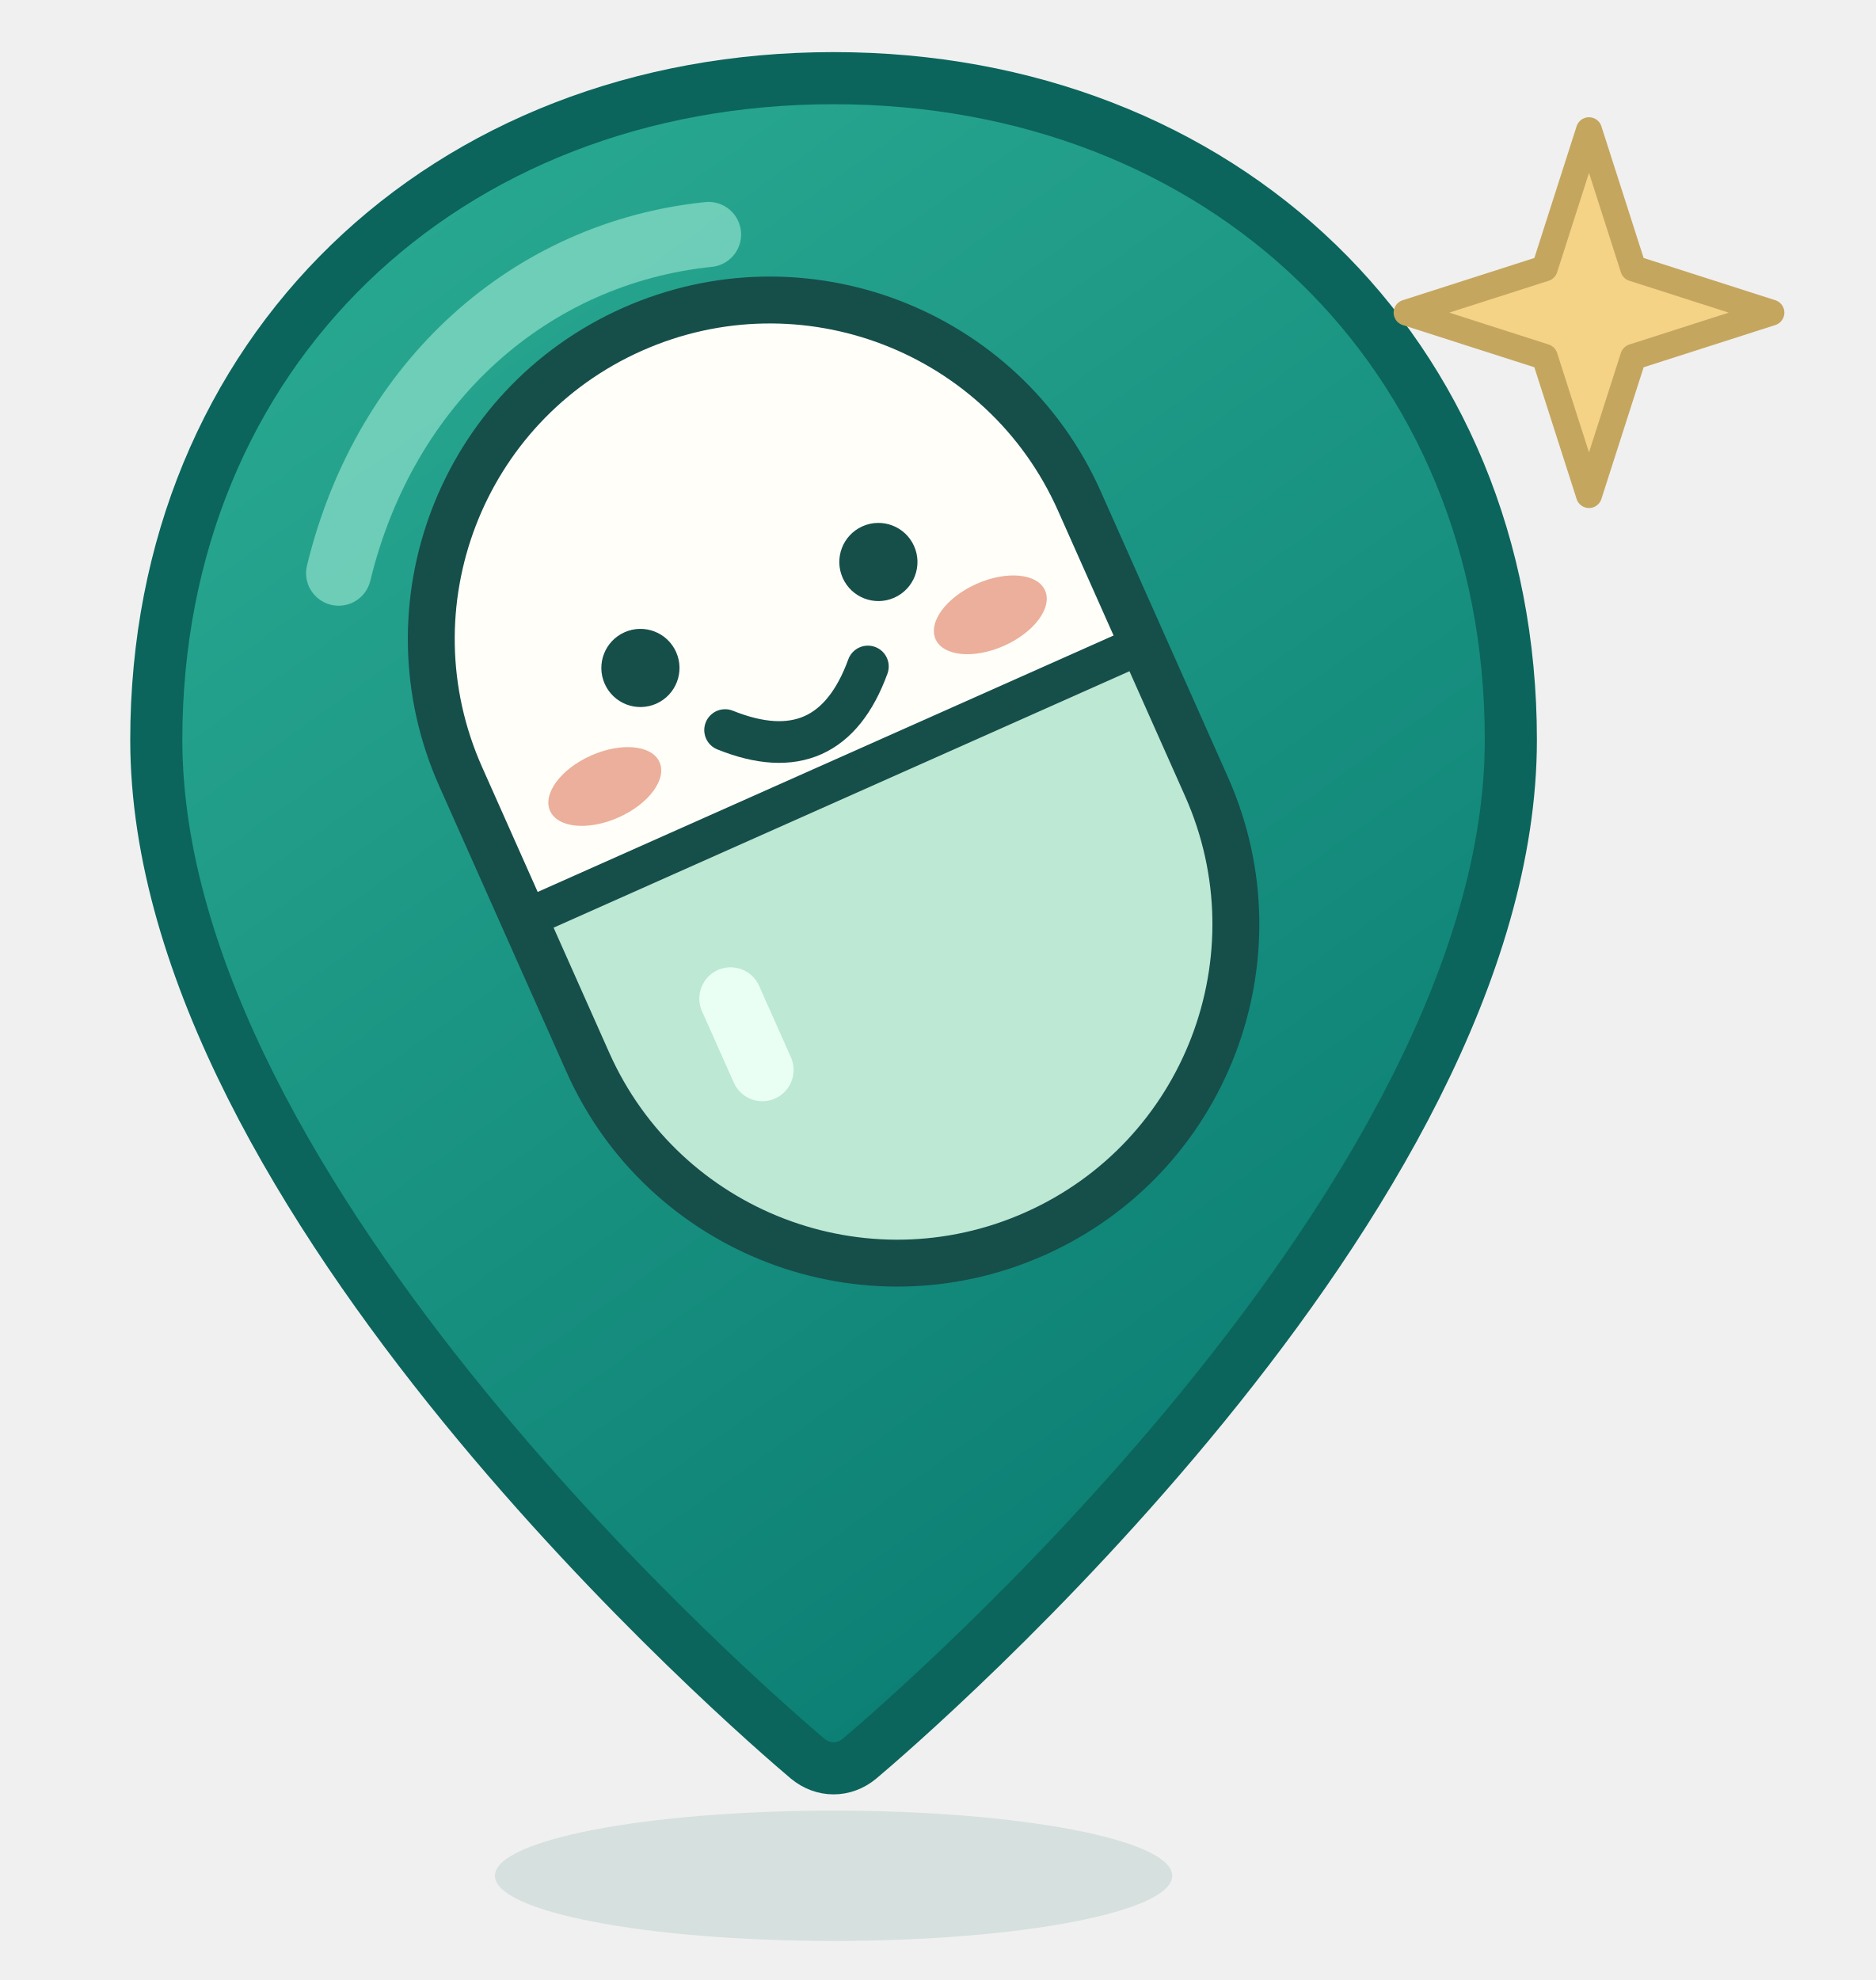
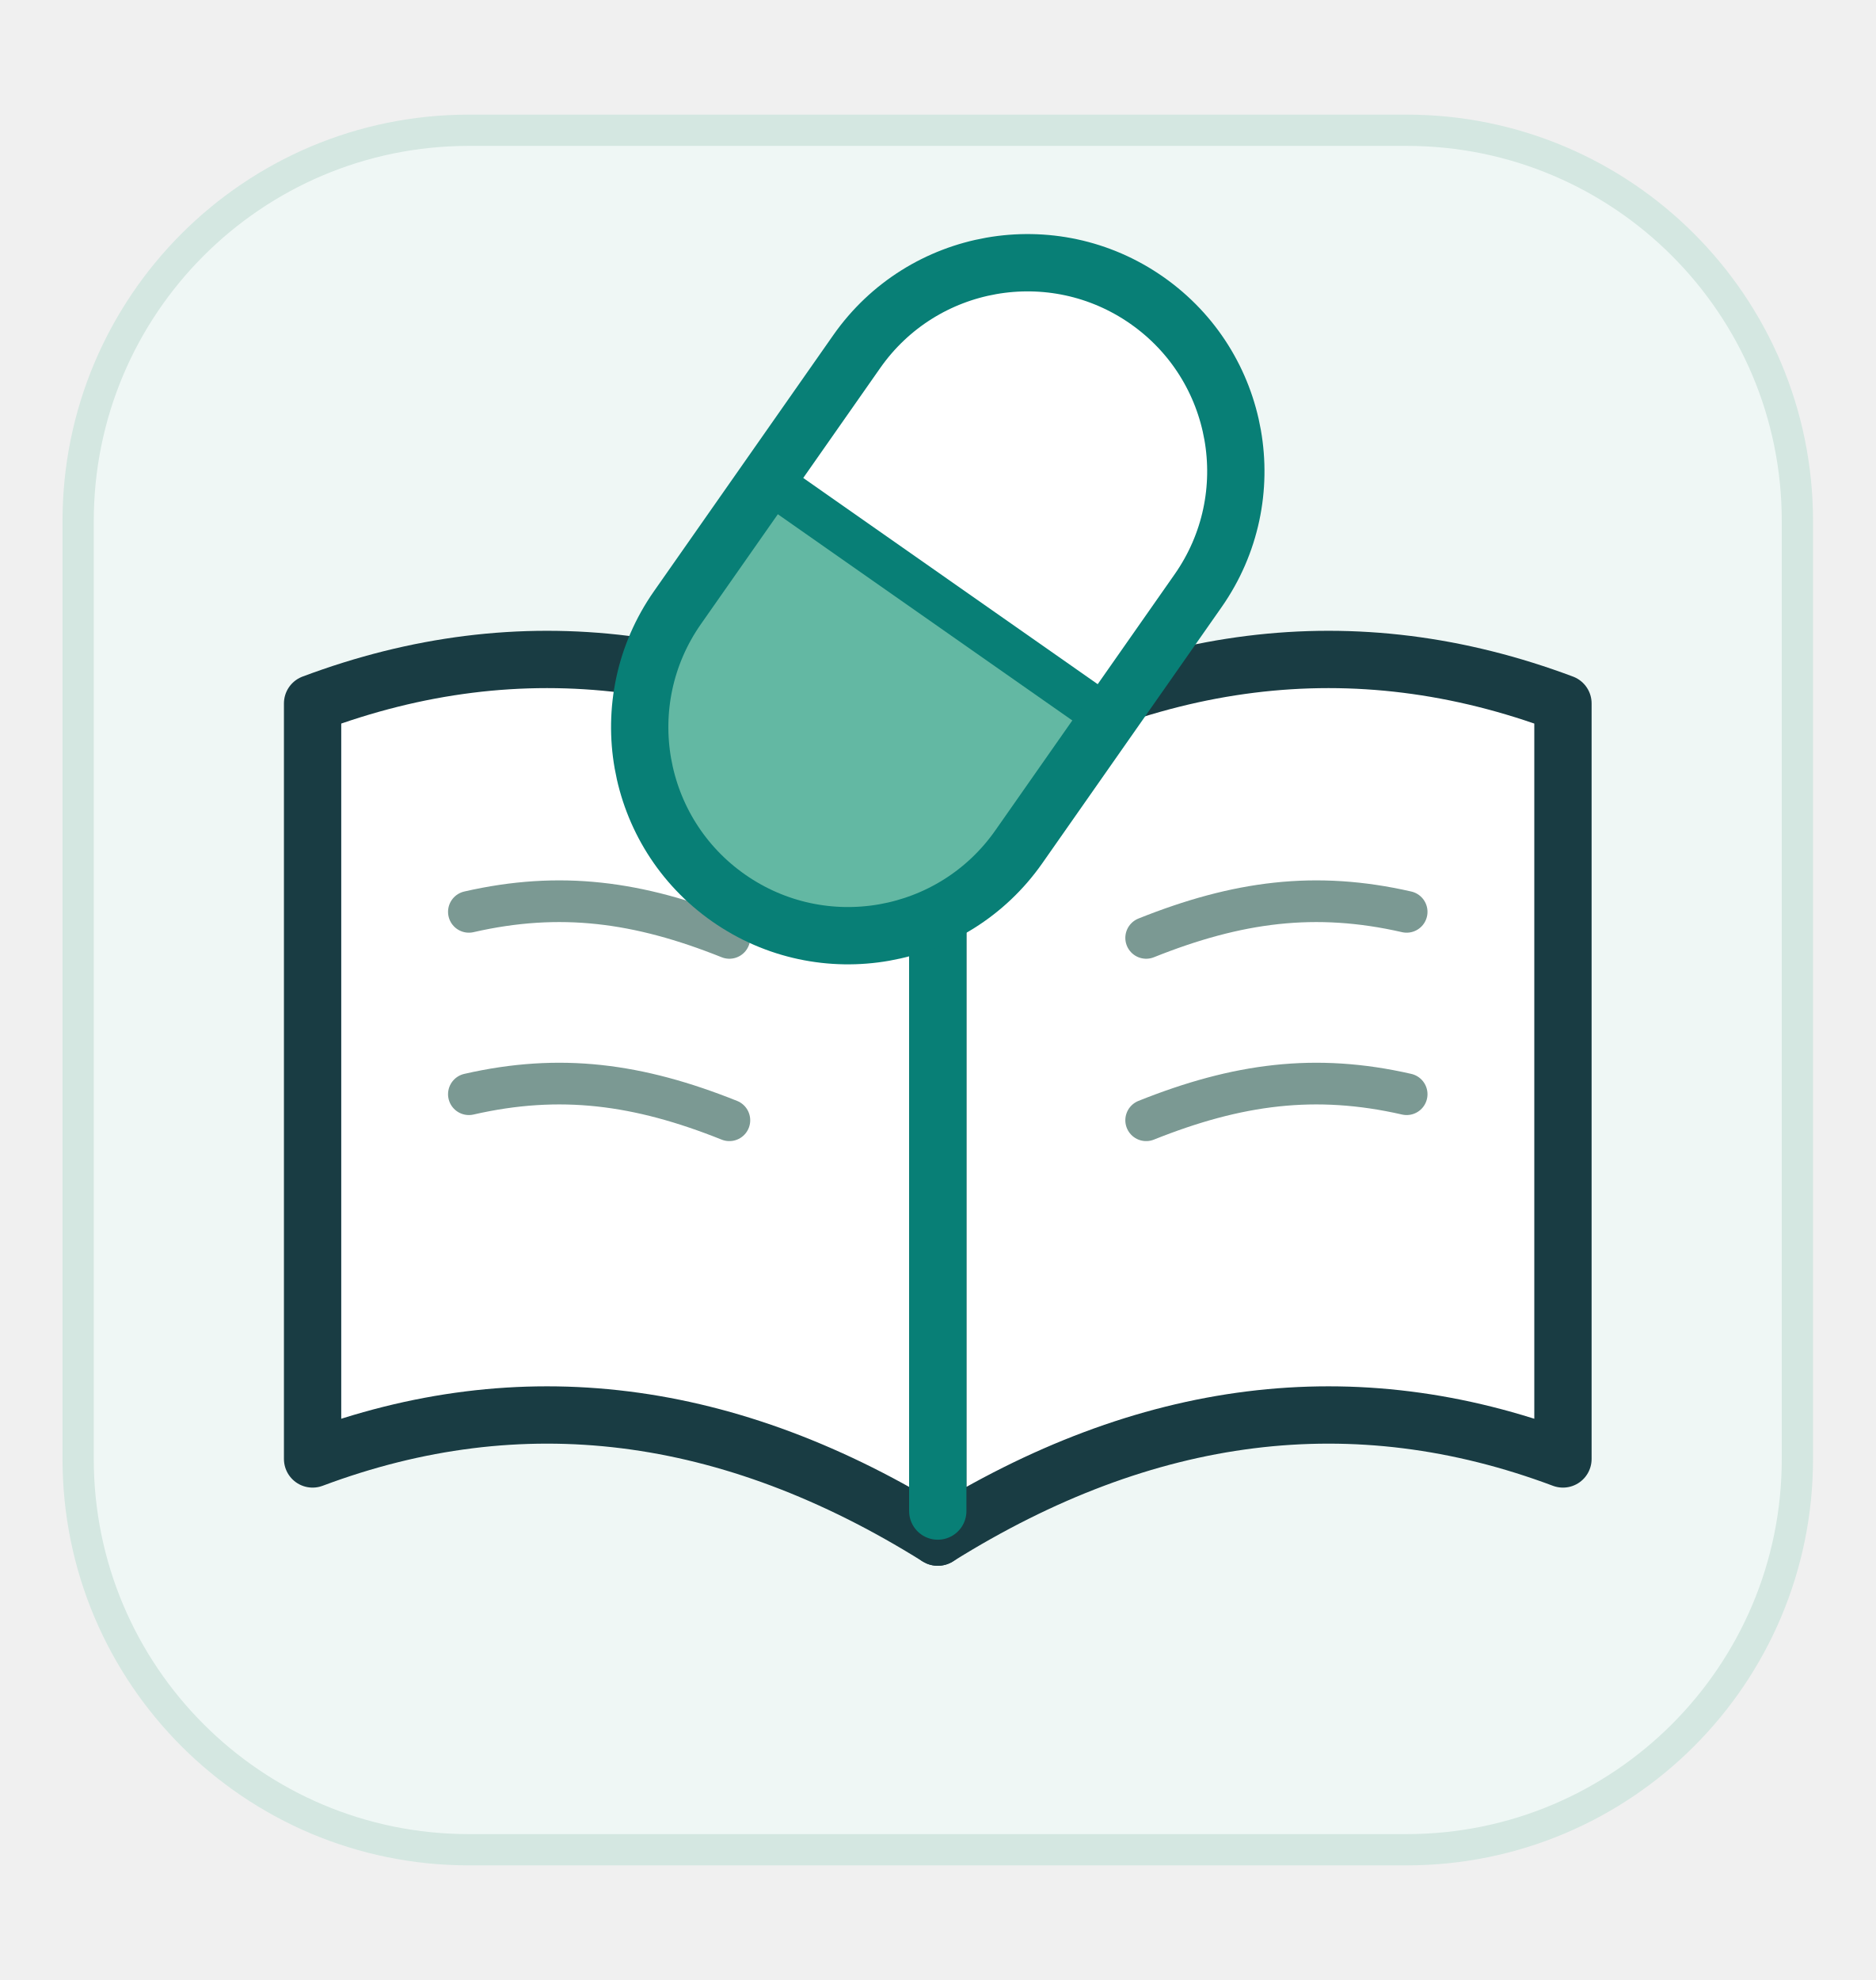
<svg xmlns="http://www.w3.org/2000/svg" viewBox="0 0 72 76" fill="none">
-   <defs>
-     <linearGradient id="pin" x1="12" y1="6" x2="53" y2="63" gradientUnits="userSpaceOnUse">
-       <stop stop-color="#2AAA92" />
-       <stop offset="1" stop-color="#087A70" />
-     </linearGradient>
-   </defs>
-   <ellipse cx="32" cy="72" rx="13" ry="2.5" fill="#0B655C" opacity=".12" />
-   <path d="M32 3C17.1 3 6 13.5 6 28.4C6 46 29.1 65.9 31 67.5C31.6 68 32.4 68 33 67.5C34.9 65.9 58 46 58 28.4C58 13.5 46.9 3 32 3Z" fill="url(#pin)" stroke="#0B655C" stroke-width="2" stroke-linejoin="round" />
-   <path d="M13 22C14.8 14.6 20.4 9.7 27.2 9" stroke="#8DDFCA" stroke-width="2.5" stroke-linecap="round" opacity=".7" />
-   <g transform="rotate(-24 32 30)">
-     <rect x="19" y="11" width="26" height="38" rx="13" fill="#FFFEF8" />
-     <path d="M19 30H45V36A13 13 0 0 1 19 36Z" fill="#BCE8D4" />
-     <path d="M19.3 30H44.7" stroke="#164E4A" stroke-width="1.5" />
-     <rect x="19" y="11" width="26" height="38" rx="13" stroke="#164E4A" stroke-width="1.8" />
-     <ellipse cx="23.9" cy="26.6" rx="2.3" ry="1.3" fill="#EBAF9B" />
-     <ellipse cx="40.1" cy="26.6" rx="2.3" ry="1.3" fill="#EBAF9B" />
-     <circle cx="27" cy="23" r="1.5" fill="#164E4A" />
-     <circle cx="37" cy="23" r="1.5" fill="#164E4A" />
-     <path d="M29 26.5Q32 29.6 35 26.5" stroke="#164E4A" stroke-width="1.6" stroke-linecap="round" />
-     <path d="M25 36V39" stroke="#E9FFF4" stroke-width="2.4" stroke-linecap="round" />
+   <rect x="3" y="5" width="66" height="66" rx="15" fill="#EFF7F5" stroke="#D4E7E1" stroke-width="1.2" />
+   <path d="M12 27C20 24 28 25 36 30V59C28 54 20 53 12 56V27Z" fill="white" stroke="#193C43" stroke-width="2.2" stroke-linejoin="round" />
+   <path d="M60 27C52 24 44 25 36 30V59C44 54 52 53 60 56V27Z" fill="white" stroke="#193C43" stroke-width="2.2" stroke-linejoin="round" />
+   <path d="M36 31V58" stroke="#087F76" stroke-width="2.2" stroke-linecap="round" />
+   <path d="M18 35C21.5 34.2 24.5 34.6 28 36M18 42C21.5 41.2 24.5 41.6 28 43M44 36C47.5 34.6 50.5 34.2 54 35M44 43C47.5 41.6 50.5 41.2 54 42" stroke="#7B9993" stroke-width="1.6" stroke-linecap="round" />
+   <g transform="rotate(35 36 23)">
+     <rect x="28" y="9" width="16" height="28" rx="8" fill="white" />
+     <path d="M28 23H44V29A8 8 0 0 1 28 29V23Z" fill="#63B8A3" />
+     <path d="M28 23H44" stroke="#087F76" stroke-width="1.7" />
+     <rect x="28" y="9" width="16" height="28" rx="8" stroke="#087F76" stroke-width="2.2" />
  </g>
-   <path d="M61 5L62.7 10.3L68 12L62.7 13.7L61 19L59.3 13.7L54 12L59.3 10.3L61 5Z" fill="#F4D387" stroke="#C5A65F" stroke-width="1" stroke-linejoin="round" />
</svg>
